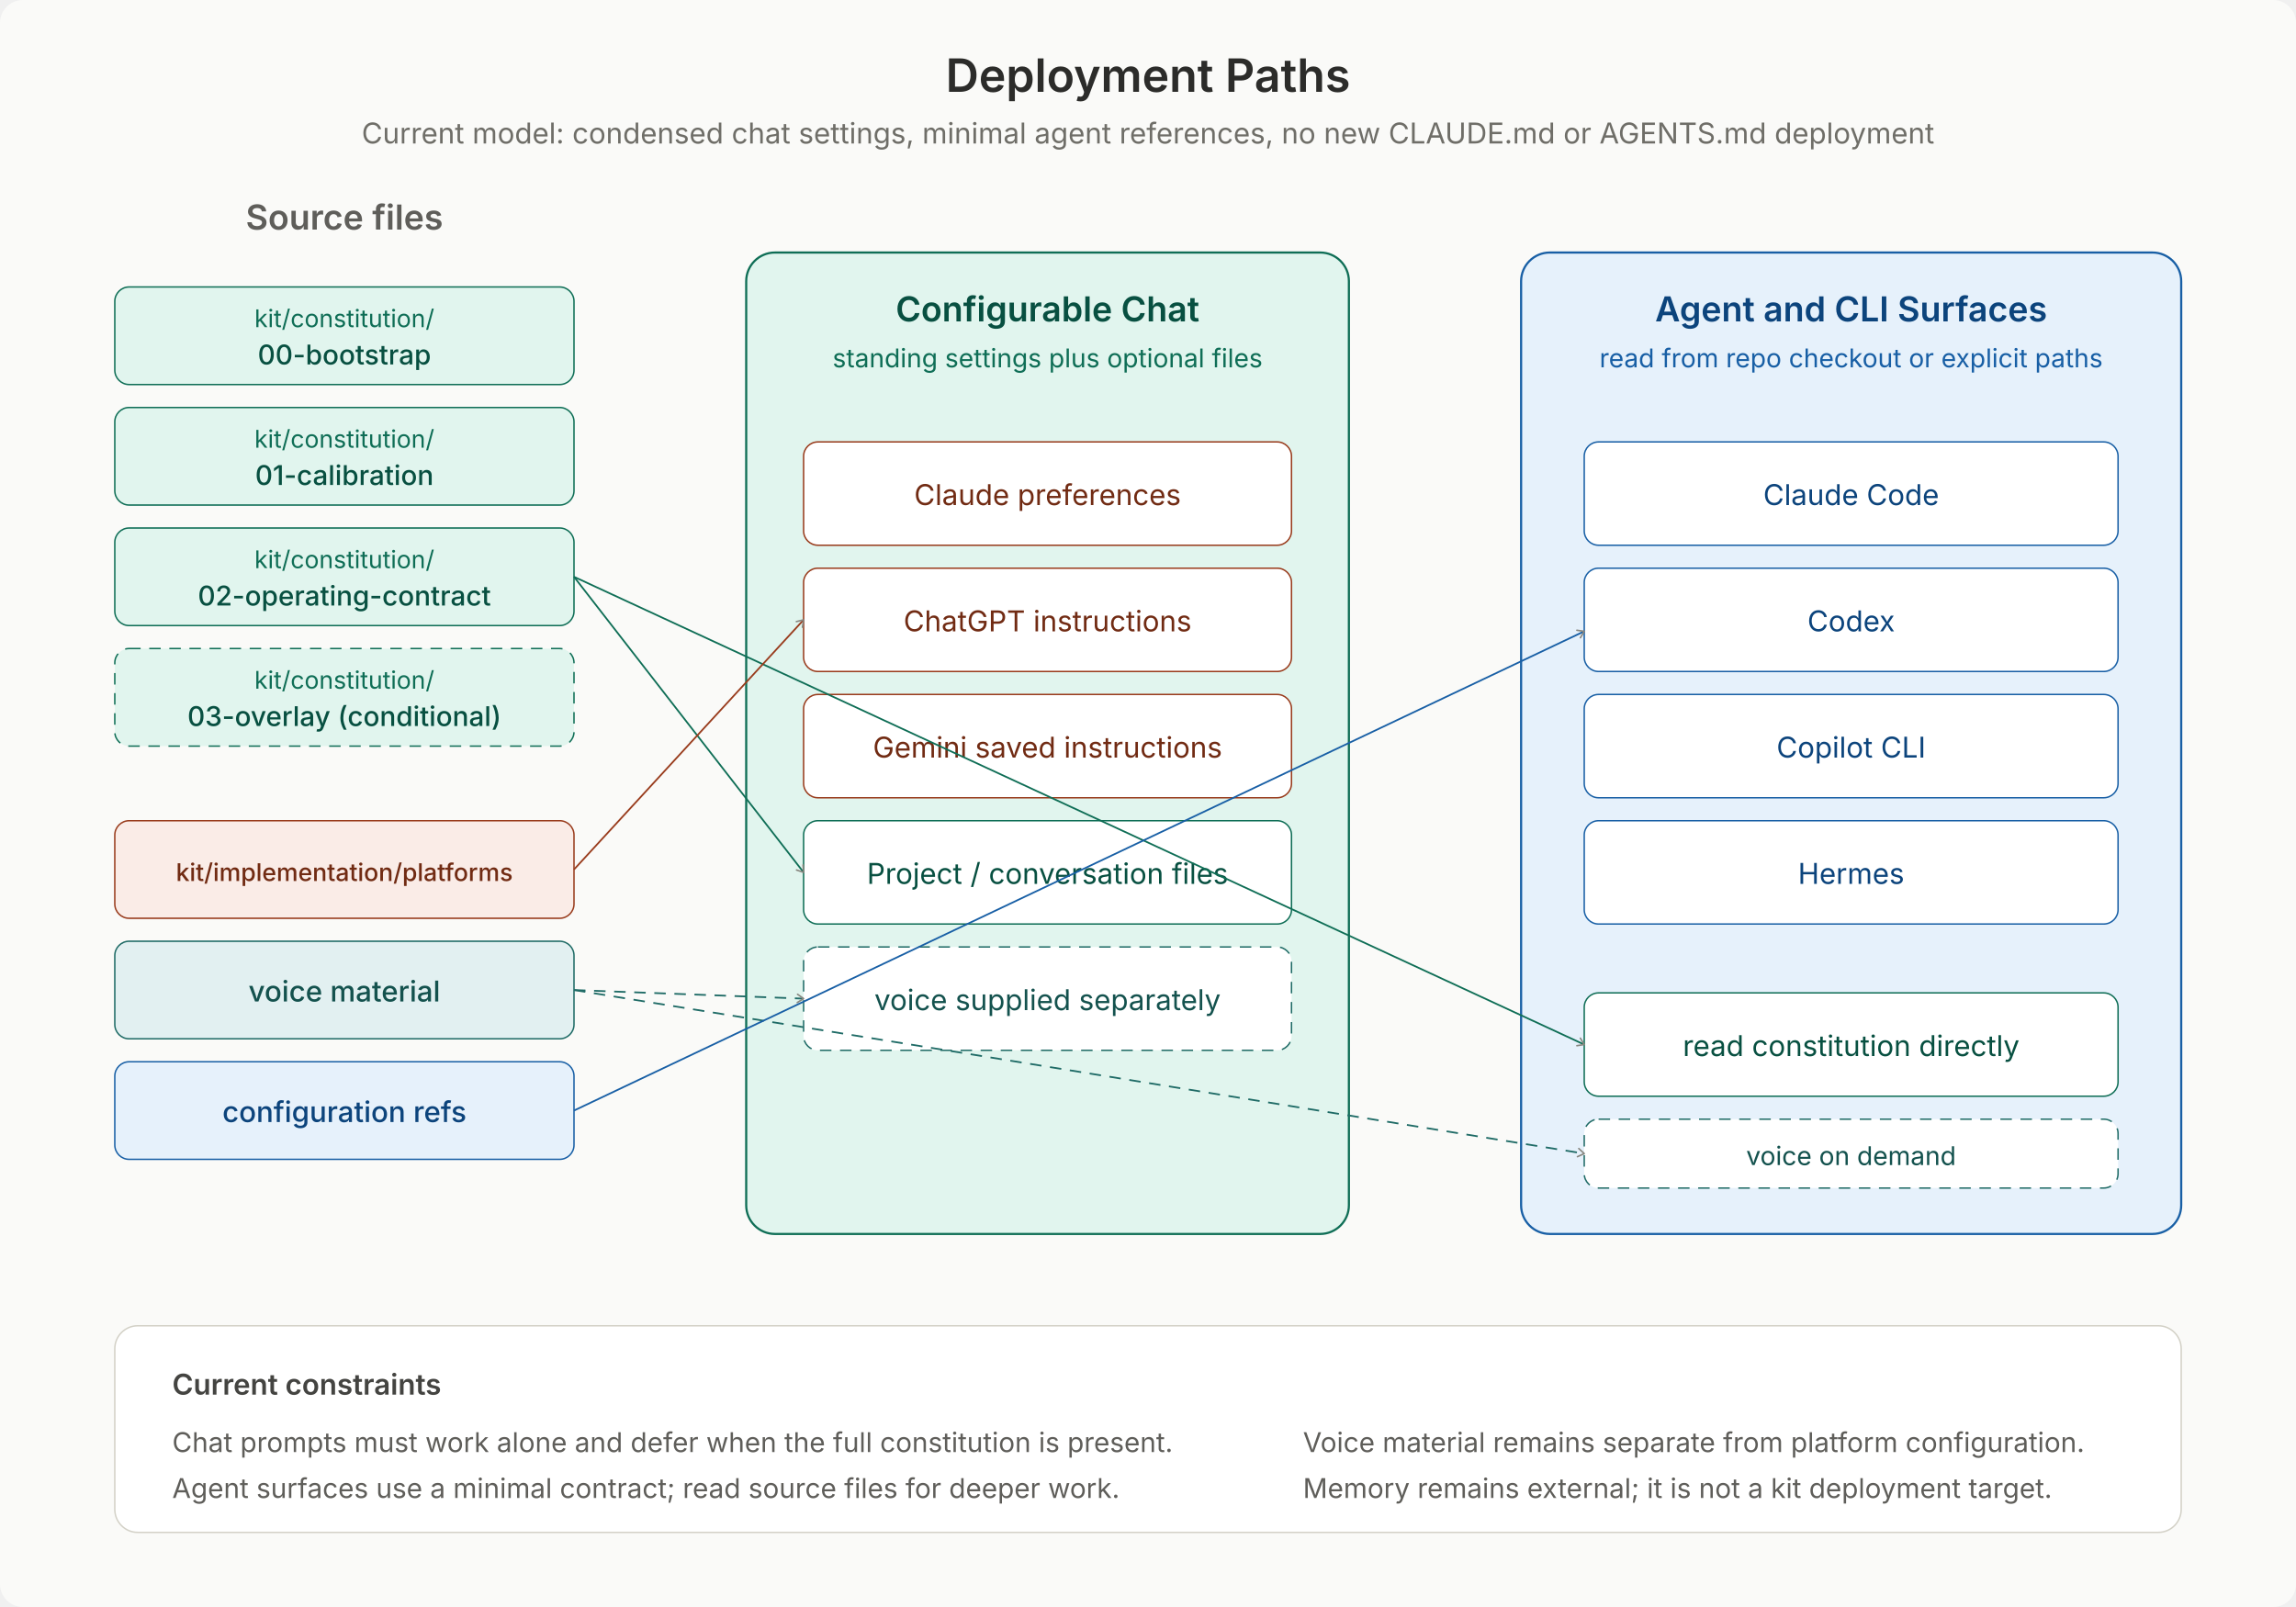
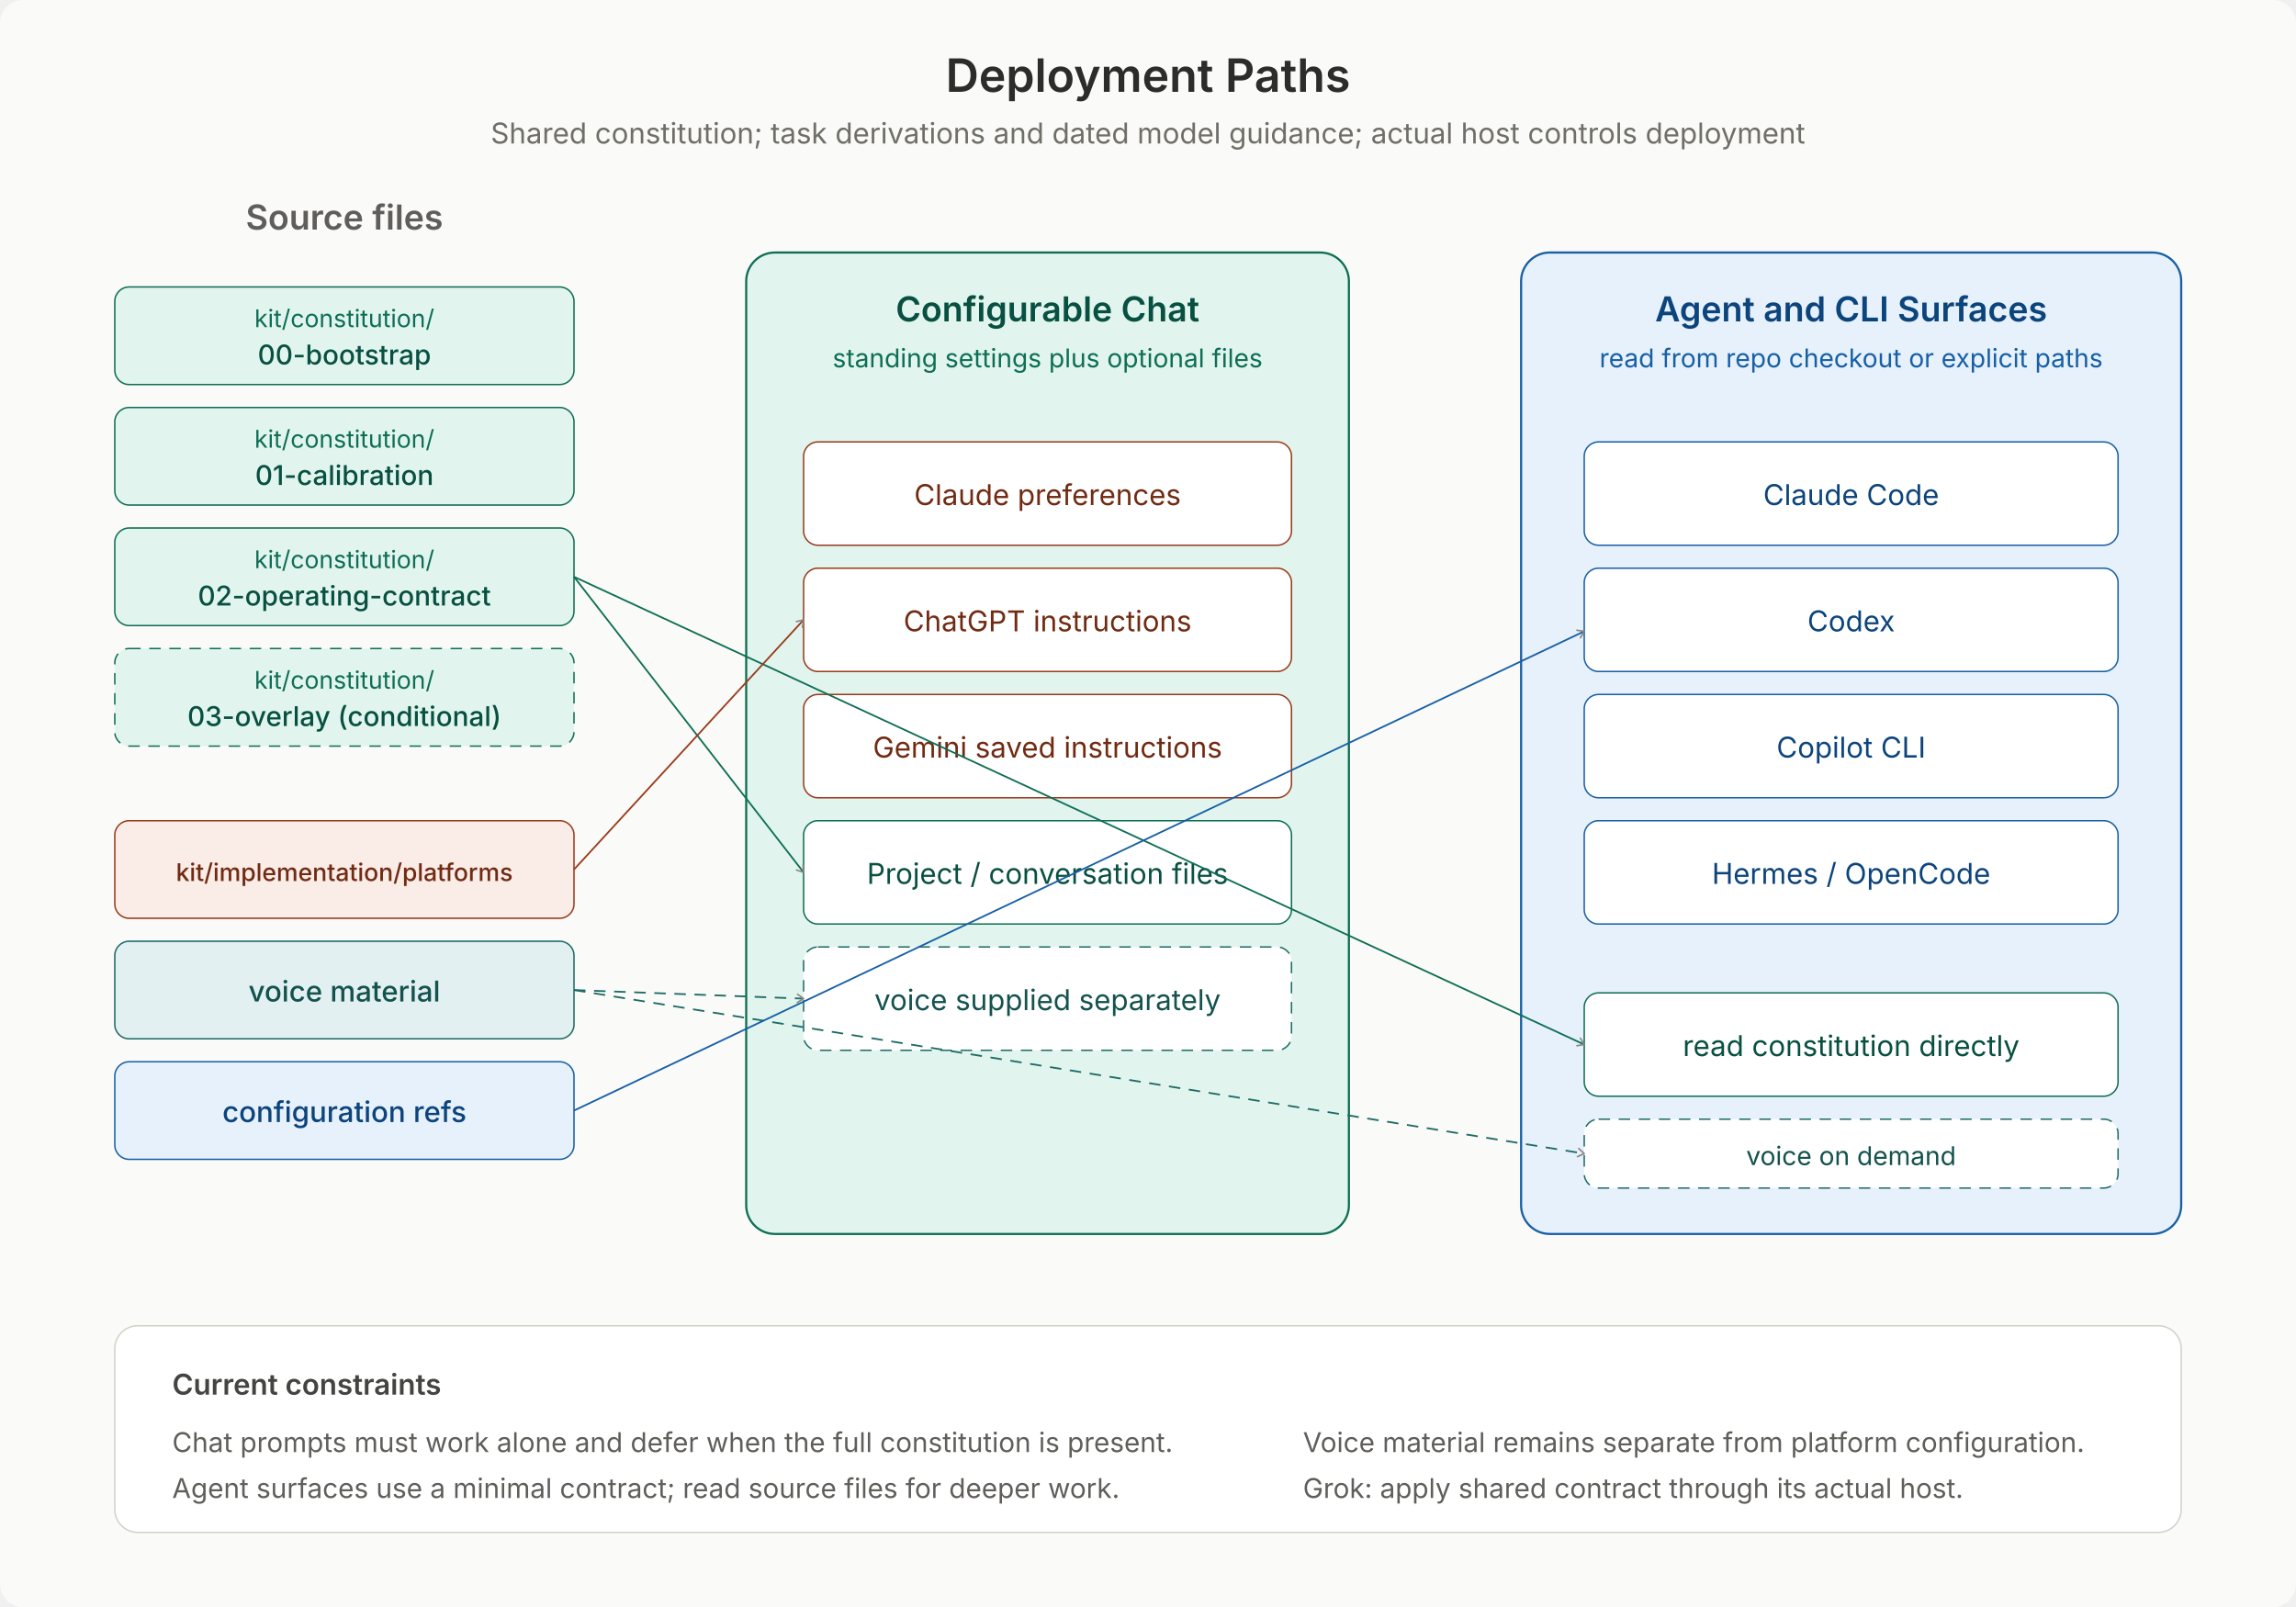
<svg xmlns="http://www.w3.org/2000/svg" viewBox="0 0 800 560" font-family="system-ui, -apple-system, sans-serif">
  <defs>
    <marker id="arrow" viewBox="0 0 10 10" refX="8" refY="5" markerWidth="6" markerHeight="6" orient="auto-start-reverse">
      <path d="M2 1L8 5L2 9" fill="none" stroke="#888780" stroke-width="1.5" stroke-linecap="round" stroke-linejoin="round" />
    </marker>
  </defs>
  <rect width="800" height="560" fill="#fafaf8" rx="8" />
  <text x="400" y="32" text-anchor="middle" font-size="16" font-weight="600" fill="#2C2C2A">Deployment Paths</text>
-   <text x="400" y="50" text-anchor="middle" font-size="10" fill="#6F6E68">Current model: condensed chat settings, minimal agent references, no new CLAUDE.md or AGENTS.md deployment</text>
+   <text x="400" y="50" text-anchor="middle" font-size="10" fill="#6F6E68">Shared constitution; task derivations and dated model guidance; actual host controls deployment</text>
  <text x="120" y="80" text-anchor="middle" font-size="12" font-weight="600" fill="#5F5E5A">Source files</text>
  <rect x="40" y="100" width="160" height="34" rx="5" fill="#E1F5EE" stroke="#0F6E56" stroke-width="0.5" />
  <text x="120" y="114" text-anchor="middle" font-size="8.5" fill="#0F6E56">kit/constitution/</text>
  <text x="120" y="127" text-anchor="middle" font-size="9.5" font-weight="500" fill="#085041">00-bootstrap</text>
  <rect x="40" y="142" width="160" height="34" rx="5" fill="#E1F5EE" stroke="#0F6E56" stroke-width="0.5" />
  <text x="120" y="156" text-anchor="middle" font-size="8.5" fill="#0F6E56">kit/constitution/</text>
  <text x="120" y="169" text-anchor="middle" font-size="9.5" font-weight="500" fill="#085041">01-calibration</text>
  <rect x="40" y="184" width="160" height="34" rx="5" fill="#E1F5EE" stroke="#0F6E56" stroke-width="0.5" />
  <text x="120" y="198" text-anchor="middle" font-size="8.5" fill="#0F6E56">kit/constitution/</text>
  <text x="120" y="211" text-anchor="middle" font-size="9.5" font-weight="500" fill="#085041">02-operating-contract</text>
  <rect x="40" y="226" width="160" height="34" rx="5" fill="#E1F5EE" stroke="#0F6E56" stroke-width="0.5" stroke-dasharray="4 3" />
  <text x="120" y="240" text-anchor="middle" font-size="8.5" fill="#0F6E56">kit/constitution/</text>
  <text x="120" y="253" text-anchor="middle" font-size="9.5" font-weight="500" fill="#085041">03-overlay (conditional)</text>
  <rect x="40" y="286" width="160" height="34" rx="5" fill="#FAECE7" stroke="#993C1D" stroke-width="0.5" />
  <text x="120" y="307" text-anchor="middle" font-size="8.5" font-weight="500" fill="#712B13">kit/implementation/platforms</text>
  <rect x="40" y="328" width="160" height="34" rx="5" fill="#E2F0F1" stroke="#1F6B66" stroke-width="0.5" />
  <text x="120" y="349" text-anchor="middle" font-size="10" font-weight="500" fill="#14524E">voice material</text>
  <rect x="40" y="370" width="160" height="34" rx="5" fill="#E6F1FB" stroke="#185FA5" stroke-width="0.5" />
  <text x="120" y="391" text-anchor="middle" font-size="10" font-weight="500" fill="#0C447C">configuration refs</text>
  <rect x="260" y="88" width="210" height="342" rx="10" fill="#E1F5EE" stroke="#0F6E56" stroke-width="0.75" />
  <text x="365" y="112" text-anchor="middle" font-size="12" font-weight="600" fill="#085041">Configurable Chat</text>
  <text x="365" y="128" text-anchor="middle" font-size="9" fill="#0F6E56">standing settings plus optional files</text>
  <rect x="280" y="154" width="170" height="36" rx="5" fill="#fff" stroke="#993C1D" stroke-width="0.5" />
  <text x="365" y="176" text-anchor="middle" font-size="10" fill="#712B13">Claude preferences</text>
  <rect x="280" y="198" width="170" height="36" rx="5" fill="#fff" stroke="#993C1D" stroke-width="0.5" />
  <text x="365" y="220" text-anchor="middle" font-size="10" fill="#712B13">ChatGPT instructions</text>
  <rect x="280" y="242" width="170" height="36" rx="5" fill="#fff" stroke="#993C1D" stroke-width="0.5" />
  <text x="365" y="264" text-anchor="middle" font-size="10" fill="#712B13">Gemini saved instructions</text>
  <rect x="280" y="286" width="170" height="36" rx="5" fill="#fff" stroke="#0F6E56" stroke-width="0.5" />
  <text x="365" y="308" text-anchor="middle" font-size="10" fill="#085041">Project / conversation files</text>
  <rect x="280" y="330" width="170" height="36" rx="5" fill="#fff" stroke="#1F6B66" stroke-width="0.5" stroke-dasharray="4 3" />
  <text x="365" y="352" text-anchor="middle" font-size="10" fill="#14524E">voice supplied separately</text>
  <rect x="530" y="88" width="230" height="342" rx="10" fill="#E6F1FB" stroke="#185FA5" stroke-width="0.75" />
  <text x="645" y="112" text-anchor="middle" font-size="12" font-weight="600" fill="#0C447C">Agent and CLI Surfaces</text>
  <text x="645" y="128" text-anchor="middle" font-size="9" fill="#185FA5">read from repo checkout or explicit paths</text>
  <rect x="552" y="154" width="186" height="36" rx="5" fill="#fff" stroke="#185FA5" stroke-width="0.5" />
  <text x="645" y="176" text-anchor="middle" font-size="10" fill="#0C447C">Claude Code</text>
  <rect x="552" y="198" width="186" height="36" rx="5" fill="#fff" stroke="#185FA5" stroke-width="0.5" />
  <text x="645" y="220" text-anchor="middle" font-size="10" fill="#0C447C">Codex</text>
  <rect x="552" y="242" width="186" height="36" rx="5" fill="#fff" stroke="#185FA5" stroke-width="0.5" />
  <text x="645" y="264" text-anchor="middle" font-size="10" fill="#0C447C">Copilot CLI</text>
  <rect x="552" y="286" width="186" height="36" rx="5" fill="#fff" stroke="#185FA5" stroke-width="0.5" />
-   <text x="645" y="308" text-anchor="middle" font-size="10" fill="#0C447C">Hermes</text>
+   <text x="645" y="308" text-anchor="middle" font-size="10" fill="#0C447C">Hermes / OpenCode</text>
  <rect x="552" y="346" width="186" height="36" rx="5" fill="#fff" stroke="#0F6E56" stroke-width="0.5" />
  <text x="645" y="368" text-anchor="middle" font-size="10" fill="#085041">read constitution directly</text>
  <rect x="552" y="390" width="186" height="24" rx="5" fill="#fff" stroke="#1F6B66" stroke-width="0.5" stroke-dasharray="4 3" />
  <text x="645" y="406" text-anchor="middle" font-size="9" fill="#14524E">voice on demand</text>
  <line x1="200" y1="201" x2="280" y2="304" stroke="#0F6E56" stroke-width="0.6" marker-end="url(#arrow)" />
  <line x1="200" y1="201" x2="552" y2="364" stroke="#0F6E56" stroke-width="0.6" marker-end="url(#arrow)" />
  <line x1="200" y1="303" x2="280" y2="216" stroke="#993C1D" stroke-width="0.6" marker-end="url(#arrow)" />
  <line x1="200" y1="345" x2="280" y2="348" stroke="#1F6B66" stroke-width="0.6" stroke-dasharray="4 3" marker-end="url(#arrow)" />
  <line x1="200" y1="345" x2="552" y2="402" stroke="#1F6B66" stroke-width="0.6" stroke-dasharray="4 3" marker-end="url(#arrow)" />
  <line x1="200" y1="387" x2="552" y2="220" stroke="#185FA5" stroke-width="0.6" marker-end="url(#arrow)" />
  <rect x="40" y="462" width="720" height="72" rx="8" fill="#fff" stroke="#D3D1C7" stroke-width="0.5" />
  <text x="60" y="486" font-size="10" font-weight="600" fill="#444441">Current constraints</text>
  <text x="60" y="506" font-size="9.5" fill="#5F5E5A">Chat prompts must work alone and defer when the full constitution is present.</text>
  <text x="60" y="522" font-size="9.5" fill="#5F5E5A">Agent surfaces use a minimal contract; read source files for deeper work.</text>
  <text x="454" y="506" font-size="9.5" fill="#5F5E5A">Voice material remains separate from platform configuration.</text>
-   <text x="454" y="522" font-size="9.5" fill="#5F5E5A">Memory remains external; it is not a kit deployment target.</text>
+   <text x="454" y="522" font-size="9.5" fill="#5F5E5A">Grok: apply shared contract through its actual host.</text>
</svg>
